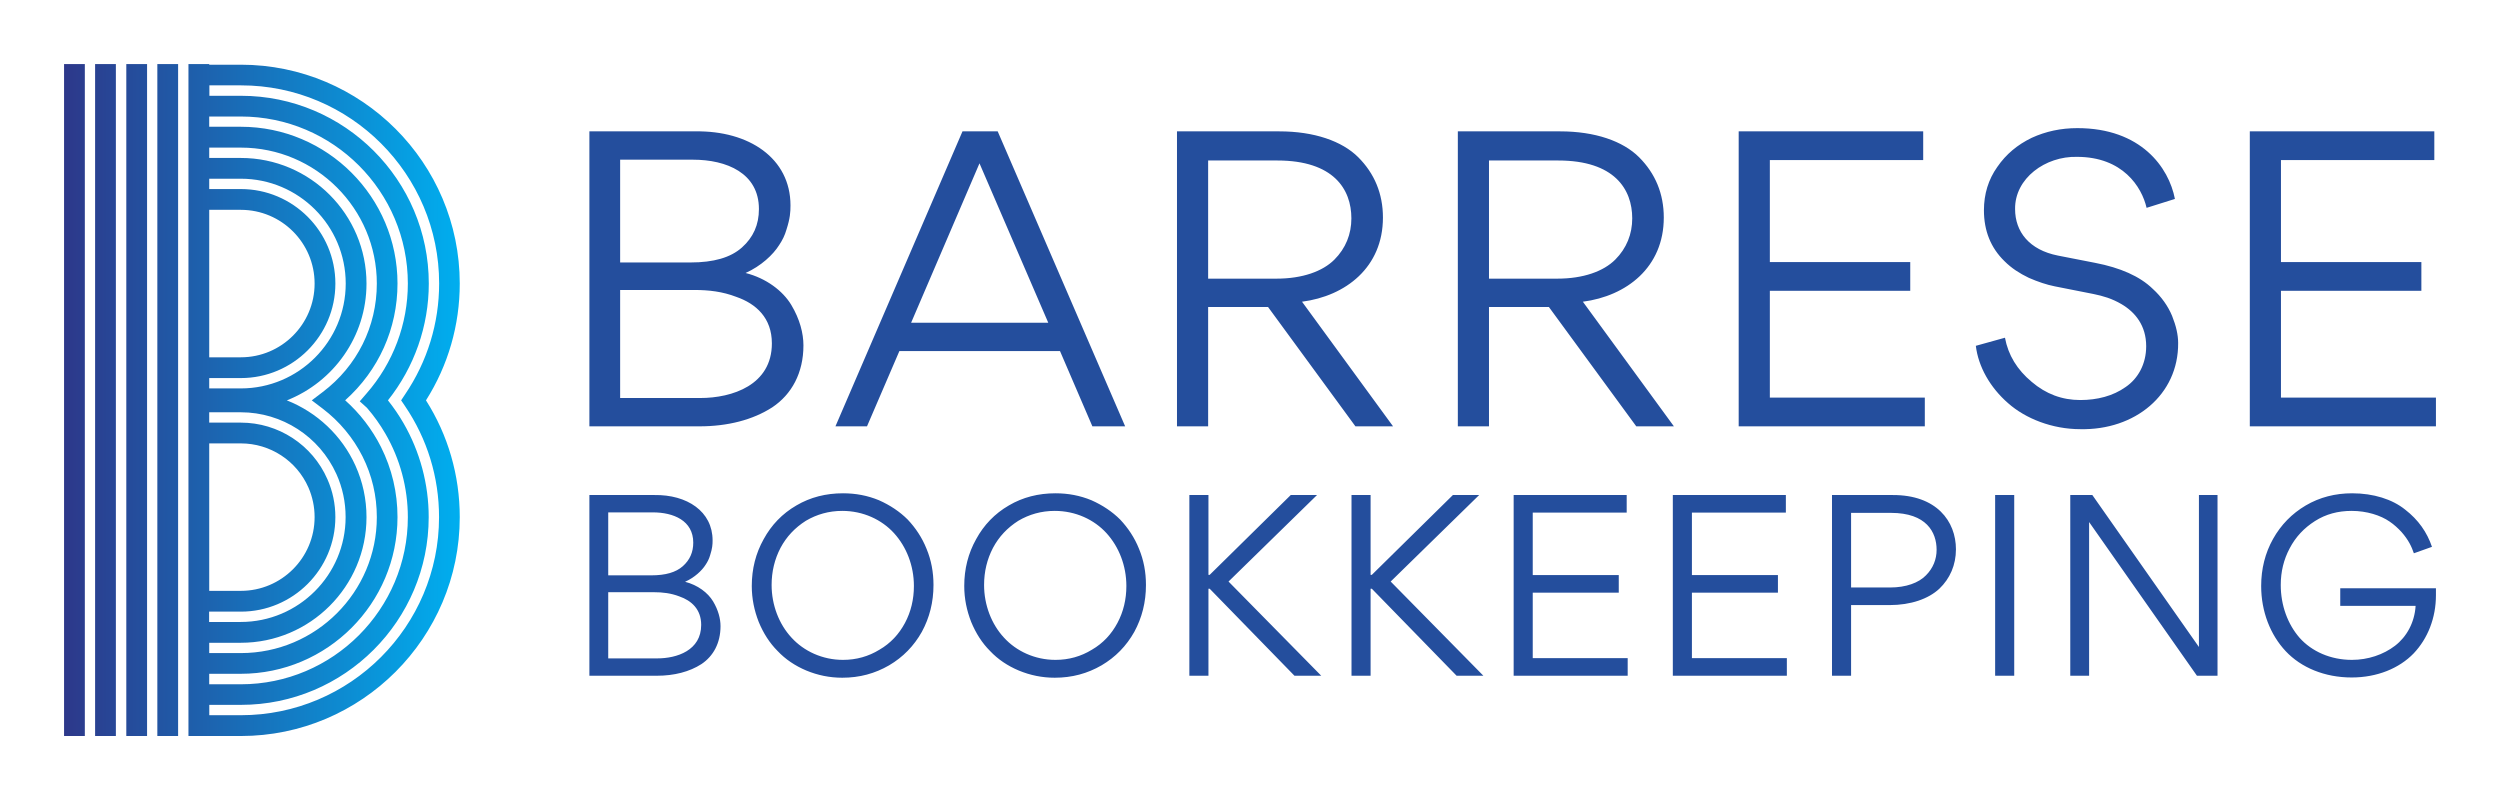
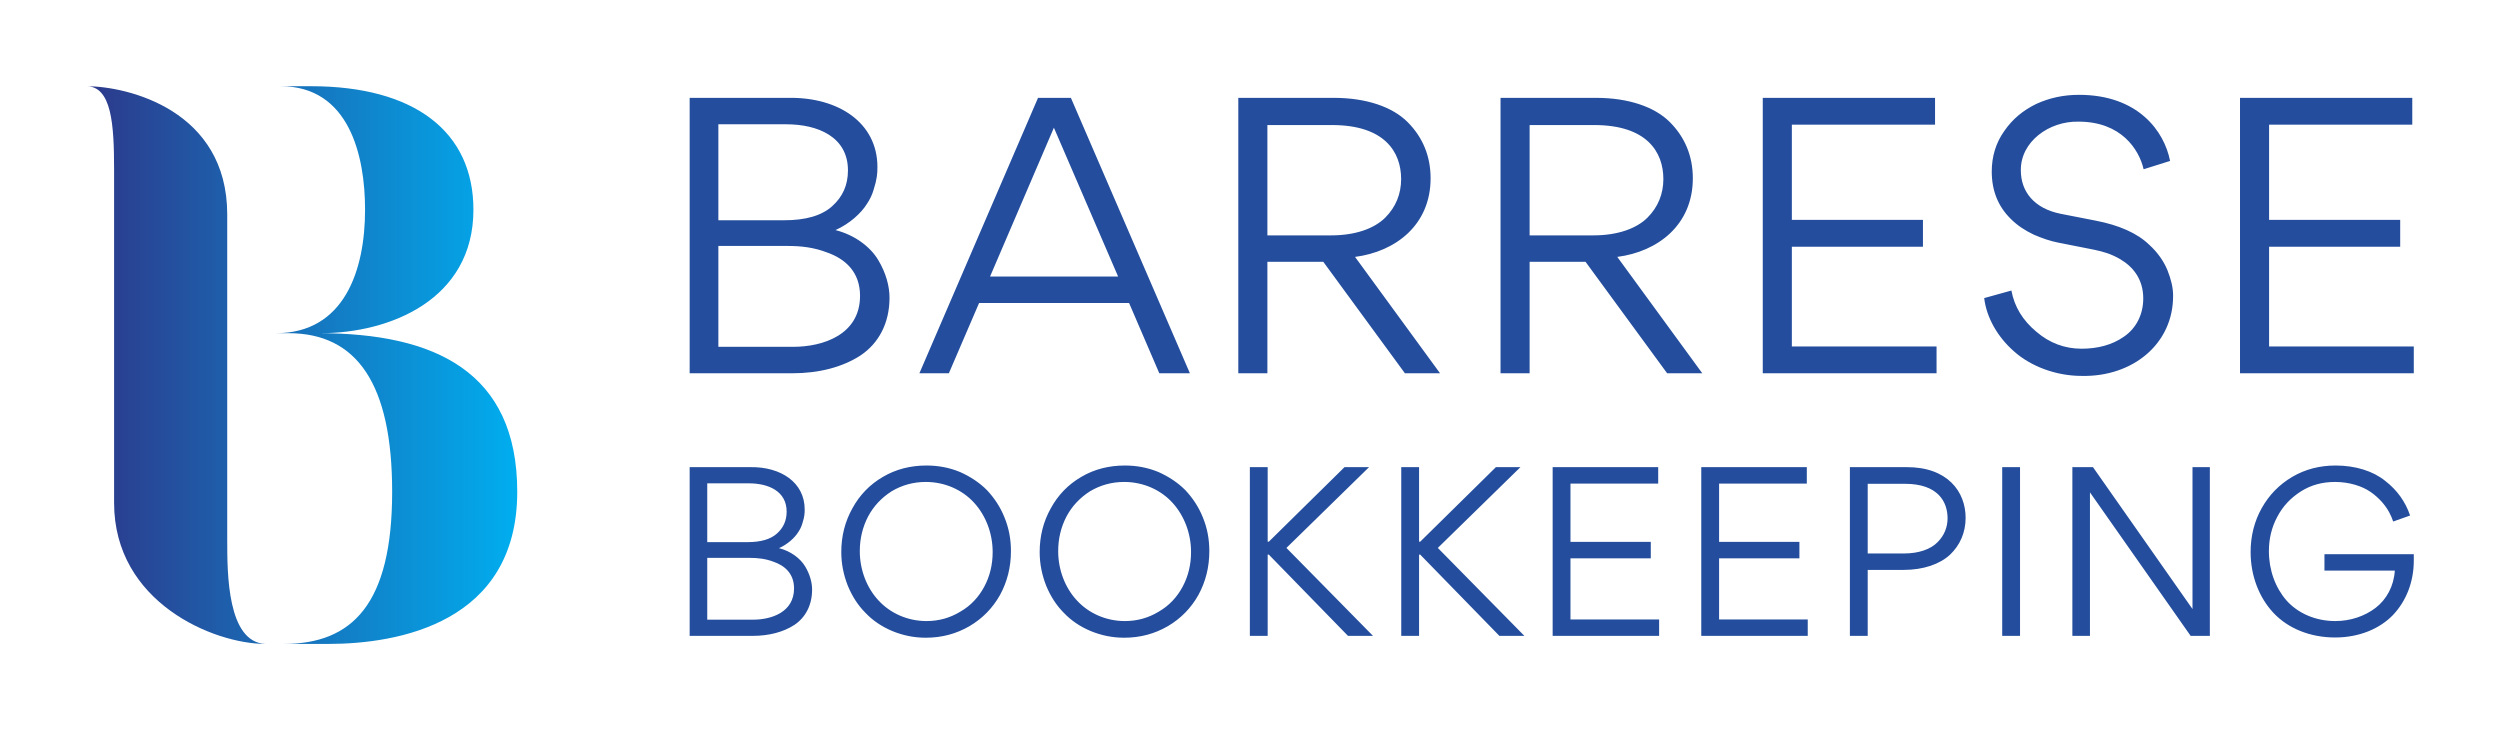
- <svg xmlns="http://www.w3.org/2000/svg" version="1.1" width="3162.059" height="1011.948" viewBox="0 0 3162.059 1011.948">
-   <g transform="scale(8.102955) translate(10, 10)">
-     <defs id="SvgjsDefs1894">
-       <linearGradient id="SvgjsLinearGradient1901">
-         <stop id="SvgjsStop1902" stop-color="#2d388a" offset="0" />
-         <stop id="SvgjsStop1903" stop-color="#00aeef" offset="1" />
+ <svg xmlns="http://www.w3.org/2000/svg" version="1.1" width="3222.222" height="941.056" viewBox="0 0 3222.222 941.056">
+   <g transform="scale(11.11111) translate(10, 10)">
+     <defs id="SvgjsDefs3018">
+       <linearGradient id="SvgjsLinearGradient3025">
+         <stop id="SvgjsStop3026" stop-color="#2d388a" offset="0" />
+         <stop id="SvgjsStop3027" stop-color="#00aeef" offset="1" />
      </linearGradient>
    </defs>
-     <g id="SvgjsG1895" featureKey="monogramFeature-0" transform="matrix(2.499887,0,0,2.499887,-3.74983,-45.10342)" fill="url(#SvgjsLinearGradient1901)">
-       <path d="M2.797 59.998 l-1.297 0 l0 -41.956 l1.297 0 l0 41.956 z M4.735 59.998 l-1.297 0 l0 -41.956 l1.297 0 l0 41.956 z M6.683 59.998 l-1.297 0 l0 -41.956 l1.297 0 l0 41.956 z M8.621 59.998 l-1.297 0 l0 -41.956 l1.297 0 l0 41.956 z M26.207 31.748 c0 2.594 -0.723 5.106 -2.109 7.292 c1.38 2.175 2.109 4.686 2.109 7.292 c0 7.535 -6.133 13.667 -13.667 13.667 l-3.273 0 l0 -41.956 l1.297 0 l0 0.039 l1.976 0 c7.535 0 13.667 6.133 13.667 13.667 z M10.564 27.145 l0 9.207 l1.976 0 c2.539 0 4.604 -2.064 4.604 -4.604 s-2.064 -4.604 -4.604 -4.604 l-1.976 0 z M10.564 37.649 l-0 0.646 l1.976 0 c3.61 0 6.547 -2.937 6.547 -6.547 s-2.937 -6.547 -6.547 -6.547 l-1.976 0 l0 0.646 l1.976 0 c3.257 0 5.901 2.65 5.901 5.901 c0 3.257 -2.65 5.901 -5.901 5.901 l-1.976 0 z M10.564 41.728 l0 9.207 l1.976 0 c2.539 0 4.604 -2.064 4.604 -4.604 c0 -0.646 -0.132 -1.264 -0.386 -1.849 c-0.734 -1.673 -2.39 -2.754 -4.217 -2.754 l-1.976 0 z M12.539 52.232 l-1.982 0 l0 0.646 l1.976 0 c3.61 0 6.547 -2.937 6.547 -6.547 c0 -0.938 -0.193 -1.844 -0.574 -2.688 c-1.06 -2.346 -3.4 -3.858 -5.967 -3.858 l-1.976 0 l0 0.646 l1.976 0 c2.34 0 4.466 1.385 5.404 3.533 c0.331 0.745 0.497 1.546 0.497 2.368 c0 3.257 -2.65 5.901 -5.901 5.901 z M10.564 54.175 l-0 0.646 l1.976 0 c4.681 0 8.489 -3.809 8.489 -8.489 c0 -1.33 -0.298 -2.605 -0.894 -3.792 c-0.585 -1.165 -1.446 -2.191 -2.484 -2.981 l-0.684 -0.519 l0.684 -0.519 c2.147 -1.623 3.378 -4.09 3.378 -6.773 c0 -4.681 -3.809 -8.489 -8.489 -8.489 l-1.976 0 l0 0.646 l1.976 0 c4.327 0 7.844 3.522 7.844 7.844 c0 3.312 -2.064 6.143 -4.973 7.292 c1.866 0.74 3.428 2.18 4.283 4.074 c0.458 1.016 0.69 2.098 0.69 3.218 c0 4.327 -3.522 7.844 -7.844 7.844 l-1.976 0 z M10.563 56.112 l-0 0.657 l1.976 0 c5.746 0 10.427 -4.681 10.427 -10.432 c0 -1.833 -0.486 -3.638 -1.402 -5.216 c-0.331 -0.574 -0.718 -1.115 -1.154 -1.617 l-0.447 -0.403 l0.42 -0.486 c1.667 -1.904 2.583 -4.344 2.583 -6.866 c0 -5.752 -4.675 -10.432 -10.427 -10.432 l-1.976 0 l0 0.64 l1.976 0 c5.393 0 9.781 4.394 9.781 9.787 c0 2.821 -1.181 5.431 -3.268 7.292 c0.922 0.822 1.683 1.816 2.236 2.914 c0.684 1.369 1.032 2.843 1.032 4.377 c0 5.398 -4.388 9.787 -9.781 9.787 l-1.976 0 z M24.914 46.331 c0 -2.489 -0.734 -4.885 -2.125 -6.933 l-0.243 -0.359 l0.243 -0.364 c1.402 -2.07 2.131 -4.46 2.131 -6.933 c0 -6.823 -5.547 -12.37 -12.37 -12.37 l-1.976 0 l0 0.651 l1.976 0 c6.464 0 11.724 5.26 11.724 11.724 c0 2.655 -0.905 5.222 -2.55 7.292 c0.359 0.453 0.684 0.927 0.971 1.424 c1.027 1.777 1.573 3.809 1.573 5.867 c0 6.464 -5.26 11.724 -11.724 11.724 l-1.976 0 l0 0.646 l1.976 0 c6.823 0 12.37 -5.547 12.37 -12.37 z" />
+     <g id="SvgjsG3019" featureKey="monogramFeature-0" transform="matrix(1.540357,0,0,1.540357,-4.621073,-27.72643)" fill="url(#SvgjsLinearGradient3025)">
+       <path d="M13.62 52.2 c0 2.46 0 7.68 2.88 7.8 c-3.9 0 -11.4 -3.12 -11.4 -10.62 l0 -25.08 c0 -3.42 -0.18 -6.3 -2.1 -6.3 c3.12 0 10.62 1.8 10.62 9.66 l0 24.54 z M20.52 36.6 c8.7 0 14.94 2.88 14.94 11.94 c0 9.9 -9 11.46 -14.22 11.46 l-3.36 0 c5.16 0 8.16 -3 8.16 -11.46 c0 -8.1 -2.64 -11.94 -7.8 -11.94 l-0.96 0 c5.16 0 6.72 -4.74 6.72 -9.3 c0 -4.08 -1.2 -9.3 -6.36 -9.3 l2.28 0 c7.8 0 12.24 3.42 12.24 9.3 c0 6.78 -6.3 9.3 -11.52 9.3 l-0.12 0 z" />
    </g>
-     <g id="SvgjsG1896" featureKey="nameFeature-0" transform="matrix(1.578991,0,0,1.578991,75.62088,-6.610979)" fill="#244e9d">
+     <g id="SvgjsG3020" featureKey="nameFeature-0" transform="matrix(1.095626,0,0,1.095626,65.57367,-10.52599)" fill="#244e9d">
      <path d="M14.92 40 l-10.88 0 l0 -29.16 l10.48 0 c5.28 -0.08 9.4 2.64 9.4 7.32 c0 0.68 -0.04 1.28 -0.4 2.4 c-0.16 0.56 -0.4 1.04 -0.72 1.52 c-0.6 0.96 -1.8 2.08 -3.32 2.76 c2.04 0.52 3.68 1.76 4.52 3.16 s1.2 2.8 1.2 4 c0 2.72 -1.16 4.84 -3.08 6.12 c-1.92 1.24 -4.4 1.88 -7.2 1.88 z M14.28 13.64 l-7.2 0 l0 10.16 l6.96 0 c2.28 0 3.96 -0.48 5.08 -1.48 s1.68 -2.24 1.68 -3.8 c0 -3.56 -3.2 -4.88 -6.52 -4.88 z M14.4 26.52 l-7.32 0 l0 10.68 l7.92 0 c3.16 0 7.08 -1.28 7.08 -5.4 c0 -2.52 -1.56 -3.92 -3.52 -4.6 c-1.36 -0.52 -2.68 -0.68 -4.16 -0.68 z M53.764 40 l-3.2 -7.44 l-15.88 0 l-3.2 7.44 l-3.12 0 l12.56 -29.16 l3.48 0 l12.6 29.16 l-3.24 0 z M49.404 29.76 l-6.8 -15.76 l-6.76 15.76 l13.56 0 z M83.488 40 l-3.72 0 l-8.64 -11.8 l-5.92 0 l0 11.8 l-3.08 0 l0 -29.16 l10.12 0 c3.44 0 6.2 0.96 7.8 2.56 s2.44 3.6 2.44 5.96 c0 4.92 -3.68 7.76 -8 8.32 z M65.208 13.72 l0 11.68 l6.76 0 c2.56 0 4.56 -0.72 5.72 -1.88 c1.12 -1.12 1.68 -2.52 1.68 -4.08 c0 -2.88 -1.76 -5.72 -7.32 -5.72 l-6.84 0 z M111.252 40 l-3.72 0 l-8.64 -11.8 l-5.92 0 l0 11.8 l-3.08 0 l0 -29.16 l10.12 0 c3.44 0 6.2 0.96 7.8 2.56 s2.44 3.6 2.44 5.96 c0 4.92 -3.68 7.76 -8 8.32 z M92.972 13.72 l0 11.68 l6.76 0 c2.56 0 4.56 -0.72 5.72 -1.88 c1.12 -1.12 1.68 -2.52 1.68 -4.08 c0 -2.88 -1.76 -5.72 -7.32 -5.72 l-6.84 0 z M117.656 40 l0 -29.16 l18.24 0 l0 2.84 l-15.16 0 l0 10.08 l13.88 0 l0 2.84 l-13.88 0 l0 10.56 l15.32 0 l0 2.84 l-18.4 0 z M151.42 40.28 c-2.76 0 -5.4 -1.04 -7.12 -2.56 c-1.8 -1.56 -2.96 -3.64 -3.2 -5.68 l2.88 -0.8 c0.32 1.72 1.2 3.16 2.64 4.36 c1.4 1.2 3 1.8 4.8 1.8 c1.68 0 3.24 -0.4 4.48 -1.28 c1.24 -0.84 2.04 -2.28 2.04 -4.04 c0 -2.04 -1.08 -3.36 -2.44 -4.16 c-0.96 -0.56 -1.8 -0.8 -2.76 -1 l-3.84 -0.76 c-0.8 -0.16 -1.64 -0.44 -2.56 -0.84 c-0.92 -0.44 -1.72 -0.96 -2.4 -1.64 c-1.36 -1.32 -2.04 -3 -2.04 -5.04 c0 -1.6 0.44 -3.04 1.32 -4.28 c0.88 -1.28 2 -2.2 3.4 -2.88 c1.4 -0.64 2.88 -0.96 4.52 -0.96 c6.28 0 9.04 3.88 9.64 7 l-2.8 0.88 c-0.48 -2.08 -2.36 -5.04 -6.88 -5.04 c-3.12 -0.08 -6.16 2.12 -6.12 5.16 c0 2.24 1.4 4.04 4.24 4.6 l3.68 0.72 c2.48 0.48 4.4 1.32 5.68 2.56 c0.88 0.8 1.52 1.72 1.92 2.68 c0.4 1 0.6 1.88 0.6 2.68 c0.04 5.12 -4.28 8.64 -9.68 8.52 z M168.184 40 l0 -29.16 l18.24 0 l0 2.84 l-15.16 0 l0 10.08 l13.88 0 l0 2.84 l-13.88 0 l0 10.56 l15.32 0 l0 2.84 l-18.4 0 z" />
    </g>
-     <g id="SvgjsG1897" featureKey="nameFeature-1" transform="matrix(0.9673625,0,0,0.9673625,78.09186,56.78465)" fill="#244e9d">
+     <g id="SvgjsG3021" featureKey="nameFeature-1" transform="matrix(0.6712311,0,0,0.6712311,67.28823,36.9118)" fill="#244e9d">
      <path d="M14.92 40 l-10.88 0 l0 -29.16 l10.48 0 c5.28 -0.08 9.4 2.64 9.4 7.32 c0 0.68 -0.04 1.28 -0.4 2.4 c-0.16 0.56 -0.4 1.04 -0.72 1.52 c-0.6 0.96 -1.8 2.08 -3.32 2.76 c2.04 0.52 3.68 1.76 4.52 3.16 s1.2 2.8 1.2 4 c0 2.72 -1.16 4.84 -3.08 6.12 c-1.92 1.24 -4.4 1.88 -7.2 1.88 z M14.28 13.64 l-7.2 0 l0 10.16 l6.96 0 c2.28 0 3.96 -0.48 5.08 -1.48 s1.68 -2.24 1.68 -3.8 c0 -3.56 -3.2 -4.88 -6.52 -4.88 z M14.4 26.52 l-7.32 0 l0 10.68 l7.92 0 c3.16 0 7.08 -1.28 7.08 -5.4 c0 -2.52 -1.56 -3.92 -3.52 -4.6 c-1.36 -0.52 -2.68 -0.68 -4.16 -0.68 z M59.564 25.36 c0 2.76 -0.64 5.28 -1.88 7.56 c-1.28 2.28 -3.04 4.08 -5.28 5.4 c-2.28 1.32 -4.76 2 -7.56 2 c-2.04 0 -3.96 -0.4 -5.8 -1.16 c-1.8 -0.76 -3.36 -1.8 -4.64 -3.16 c-1.28 -1.28 -2.28 -2.84 -3.04 -4.68 c-0.72 -1.84 -1.12 -3.76 -1.12 -5.8 c0 -2.76 0.64 -5.28 1.92 -7.56 c1.24 -2.28 3 -4.12 5.28 -5.44 c2.24 -1.32 4.76 -1.96 7.52 -1.96 c2.04 0 3.96 0.36 5.8 1.12 c1.8 0.8 3.36 1.84 4.64 3.12 c1.28 1.36 2.32 2.92 3.04 4.72 c0.76 1.84 1.12 3.76 1.12 5.84 z M56.404 25.52 c0 -3.28 -1.2 -6.32 -3.2 -8.52 s-5 -3.6 -8.36 -3.6 c-2.16 0 -4.12 0.56 -5.88 1.6 c-1.76 1.12 -3.12 2.56 -4.08 4.36 c-0.96 1.84 -1.44 3.84 -1.44 6 c0 3.24 1.2 6.32 3.2 8.48 c2 2.2 5 3.6 8.32 3.6 c2.16 0 4.12 -0.56 5.88 -1.64 c1.8 -1.04 3.16 -2.52 4.12 -4.32 s1.44 -3.8 1.44 -5.96 z M93.848 25.36 c0 2.76 -0.64 5.28 -1.88 7.56 c-1.28 2.28 -3.04 4.08 -5.28 5.4 c-2.28 1.32 -4.76 2 -7.56 2 c-2.04 0 -3.96 -0.4 -5.8 -1.16 c-1.8 -0.76 -3.36 -1.8 -4.64 -3.16 c-1.28 -1.28 -2.28 -2.84 -3.04 -4.68 c-0.72 -1.84 -1.12 -3.76 -1.12 -5.8 c0 -2.76 0.64 -5.28 1.92 -7.56 c1.24 -2.28 3 -4.12 5.28 -5.44 c2.24 -1.32 4.76 -1.96 7.52 -1.96 c2.04 0 3.96 0.36 5.8 1.12 c1.8 0.8 3.36 1.84 4.64 3.12 c1.28 1.36 2.32 2.92 3.04 4.72 c0.76 1.84 1.12 3.76 1.12 5.84 z M90.688 25.52 c0 -3.28 -1.2 -6.32 -3.2 -8.52 s-5 -3.6 -8.36 -3.6 c-2.16 0 -4.12 0.56 -5.88 1.6 c-1.76 1.12 -3.12 2.56 -4.08 4.36 c-0.96 1.84 -1.44 3.84 -1.44 6 c0 3.24 1.2 6.32 3.2 8.48 c2 2.2 5 3.6 8.32 3.6 c2.16 0 4.12 -0.56 5.88 -1.64 c1.8 -1.04 3.16 -2.52 4.12 -4.32 s1.44 -3.8 1.44 -5.96 z M103.932 40 l-3.08 0 l0 -29.16 l3.08 0 l0 12.88 l0.2 0 l13.08 -12.88 l4.24 0 l-14.28 13.96 l14.96 15.2 l-4.32 0 l-13.68 -14.04 l-0.2 0 l0 14.04 z M130.096 40 l-3.08 0 l0 -29.16 l3.08 0 l0 12.88 l0.2 0 l13.08 -12.88 l4.24 0 l-14.28 13.96 l14.96 15.2 l-4.32 0 l-13.68 -14.04 l-0.2 0 l0 14.04 z M153.18 40 l0 -29.16 l18.24 0 l0 2.84 l-15.16 0 l0 10.08 l13.88 0 l0 2.84 l-13.88 0 l0 10.56 l15.32 0 l0 2.84 l-18.4 0 z M178.864 40 l0 -29.16 l18.24 0 l0 2.84 l-15.16 0 l0 10.08 l13.88 0 l0 2.84 l-13.88 0 l0 10.56 l15.32 0 l0 2.84 l-18.4 0 z M213.828 28.6 l-6.2 0 l0 11.4 l-3.08 0 l0 -29.16 l9.76 0 c7.12 -0.04 10.24 4.24 10.24 8.76 c0 2.52 -0.96 4.72 -2.68 6.36 c-1.76 1.64 -4.6 2.64 -8.04 2.64 z M214.068 13.72 l-6.44 0 l0 12.04 l6.28 0 c2.6 0 4.64 -0.76 5.8 -1.96 c1.16 -1.16 1.72 -2.6 1.72 -4.12 c0 -2.84 -1.64 -5.96 -7.36 -5.96 z M230.872 40 l0 -29.16 l3.08 0 l0 29.16 l-3.08 0 z M263.756 10.84 l3 0 l0 29.16 l-3.32 0 l-17.4 -24.8 l0 24.8 l-3.04 0 l0 -29.16 l3.56 0 l17.2 24.52 l0 -24.52 z M301.36 19.2 l-2.92 1.04 c-0.36 -1.04 -0.84 -2.12 -2 -3.44 c-0.56 -0.6 -1.2 -1.2 -1.92 -1.68 c-1.44 -1 -3.68 -1.72 -6.12 -1.72 c-2.2 0 -4.16 0.52 -5.92 1.64 s-3.12 2.56 -4.08 4.4 c-0.96 1.8 -1.44 3.76 -1.44 5.92 c0 3.28 1.12 6.32 3.04 8.52 c1.96 2.2 5 3.56 8.44 3.56 c2.6 0 5.08 -0.84 6.96 -2.28 s3.16 -3.76 3.32 -6.44 l-12.16 0 l0 -2.84 l15.44 0 l0 1.12 c0 3.68 -1.32 7 -3.6 9.4 c-2.32 2.4 -5.88 3.88 -10 3.88 c-4.36 0 -8.16 -1.6 -10.64 -4.24 s-3.96 -6.4 -3.96 -10.52 c0 -2.76 0.64 -5.32 1.92 -7.6 s3.04 -4.08 5.28 -5.4 s4.76 -1.96 7.48 -1.96 c3.44 0 6.48 0.96 8.56 2.64 c2.12 1.64 3.52 3.64 4.32 6 z" />
    </g>
  </g>
</svg>
